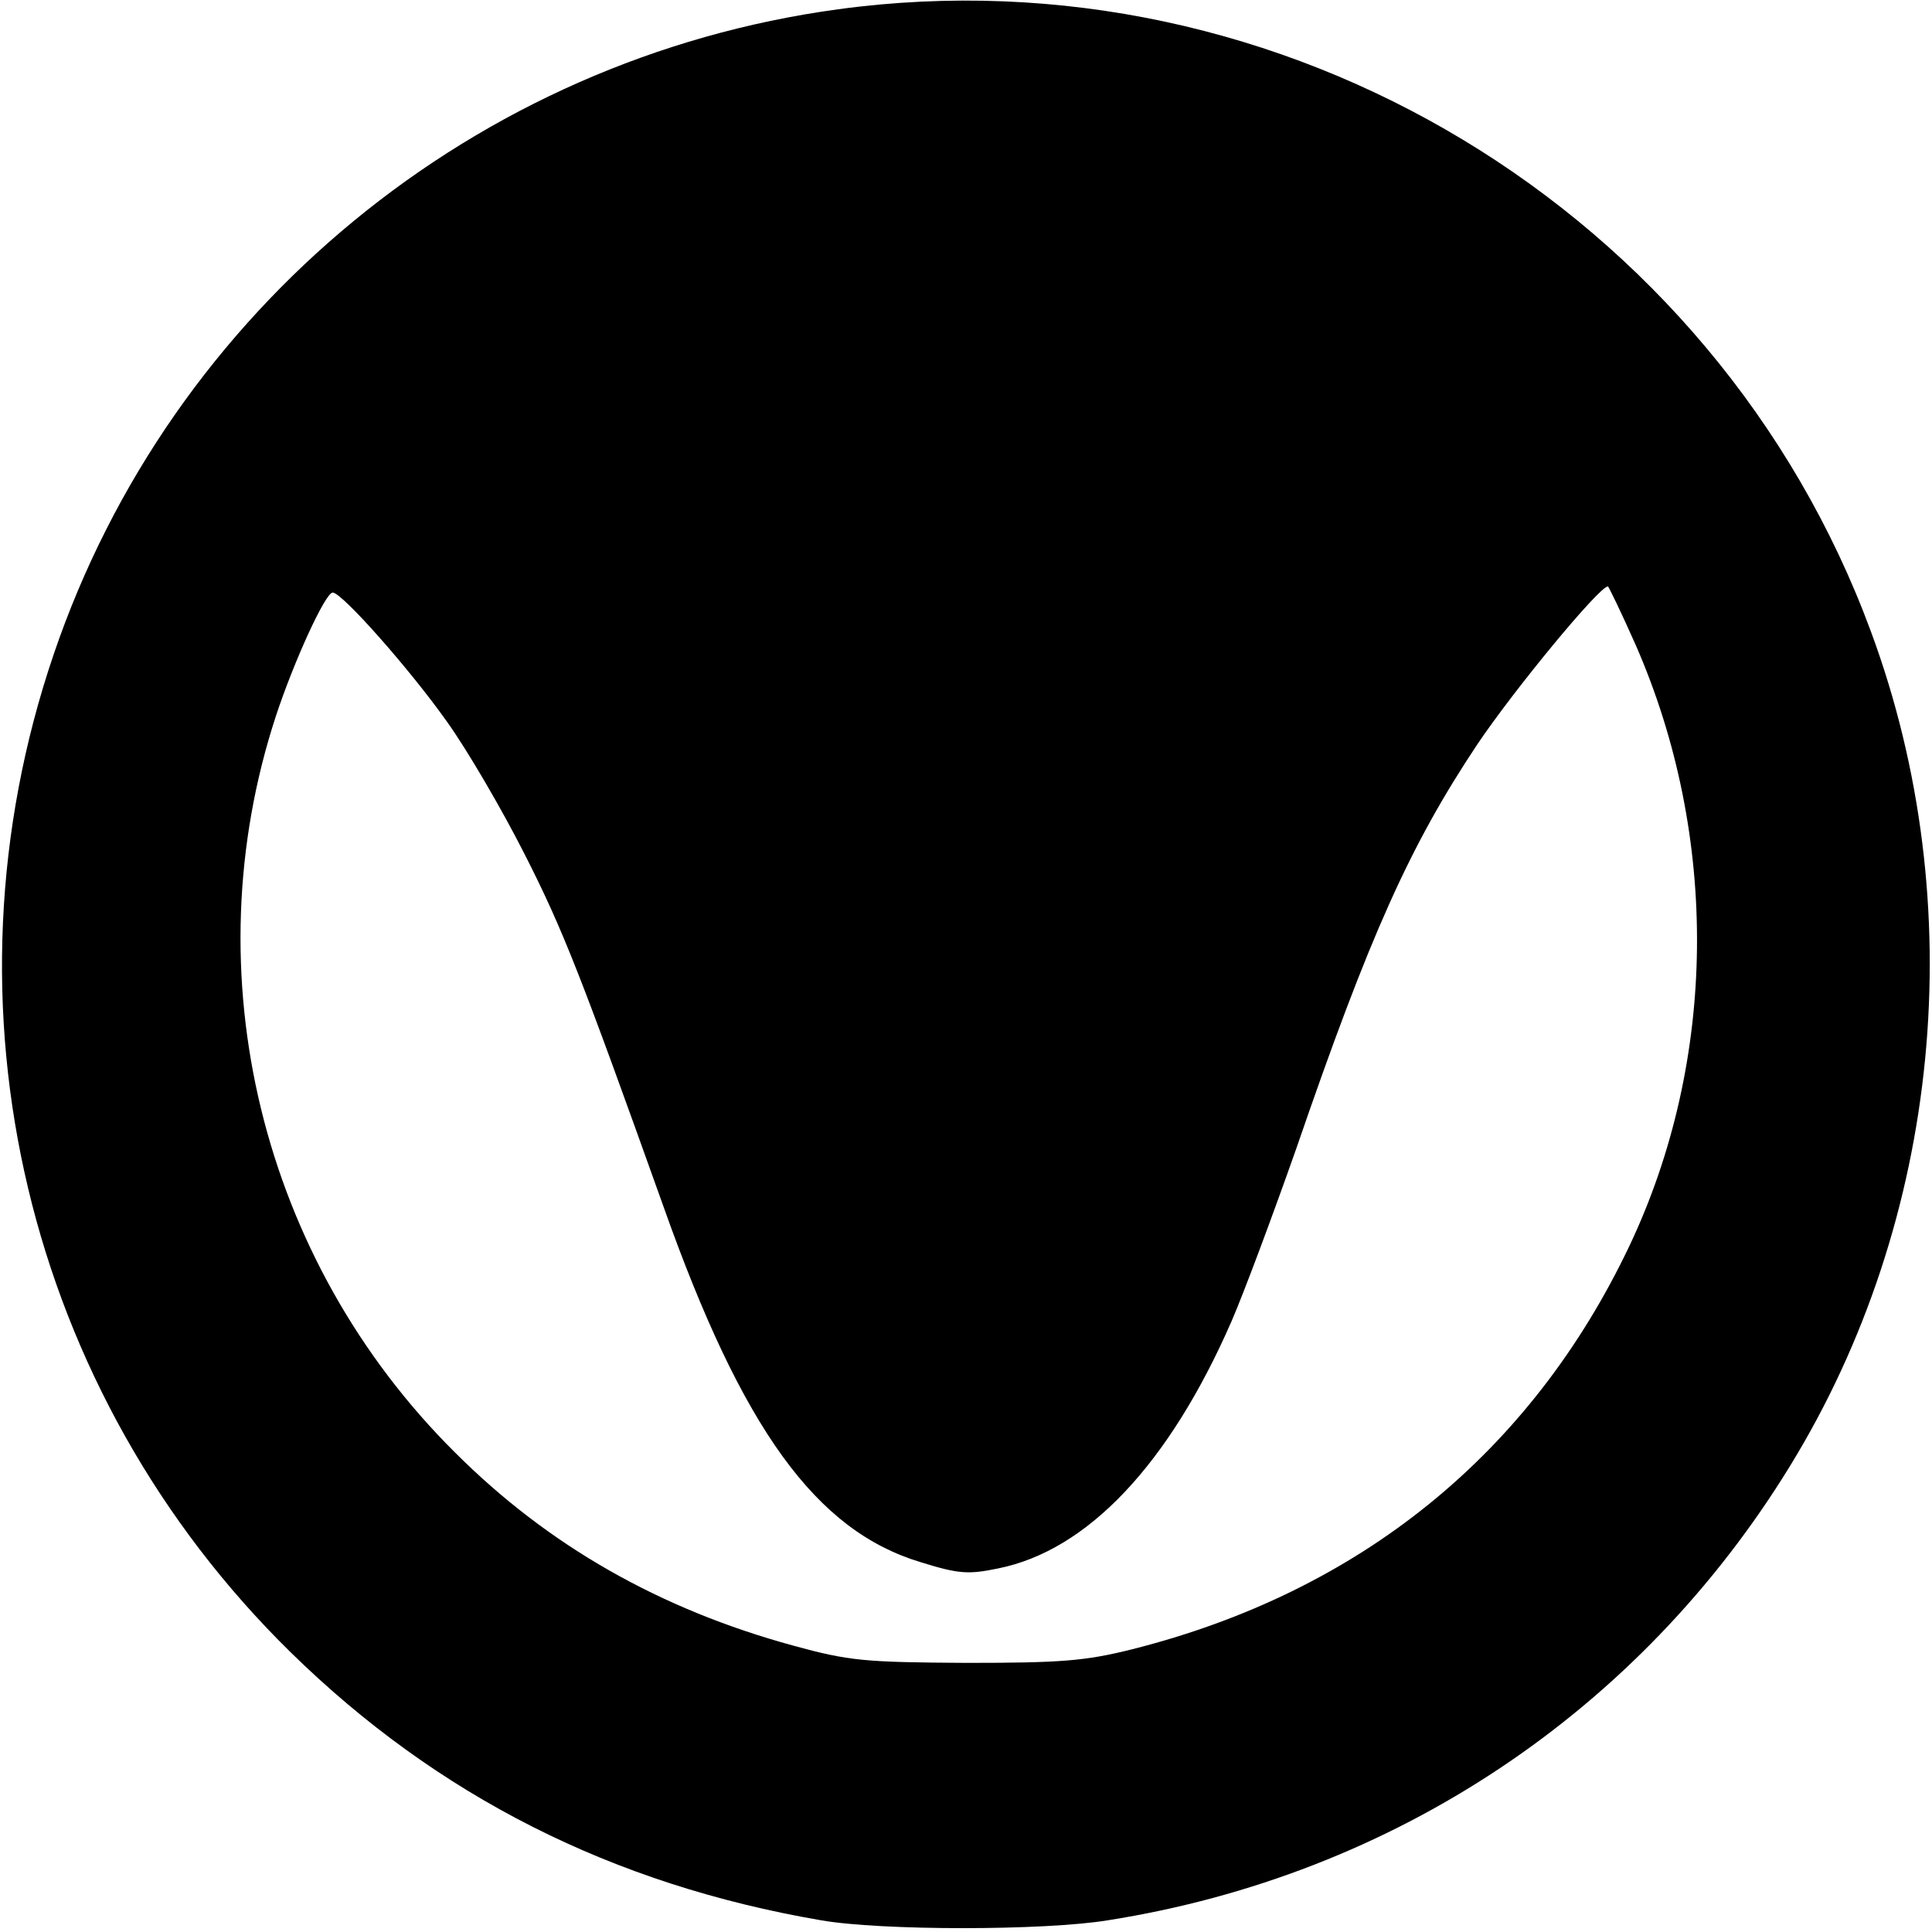
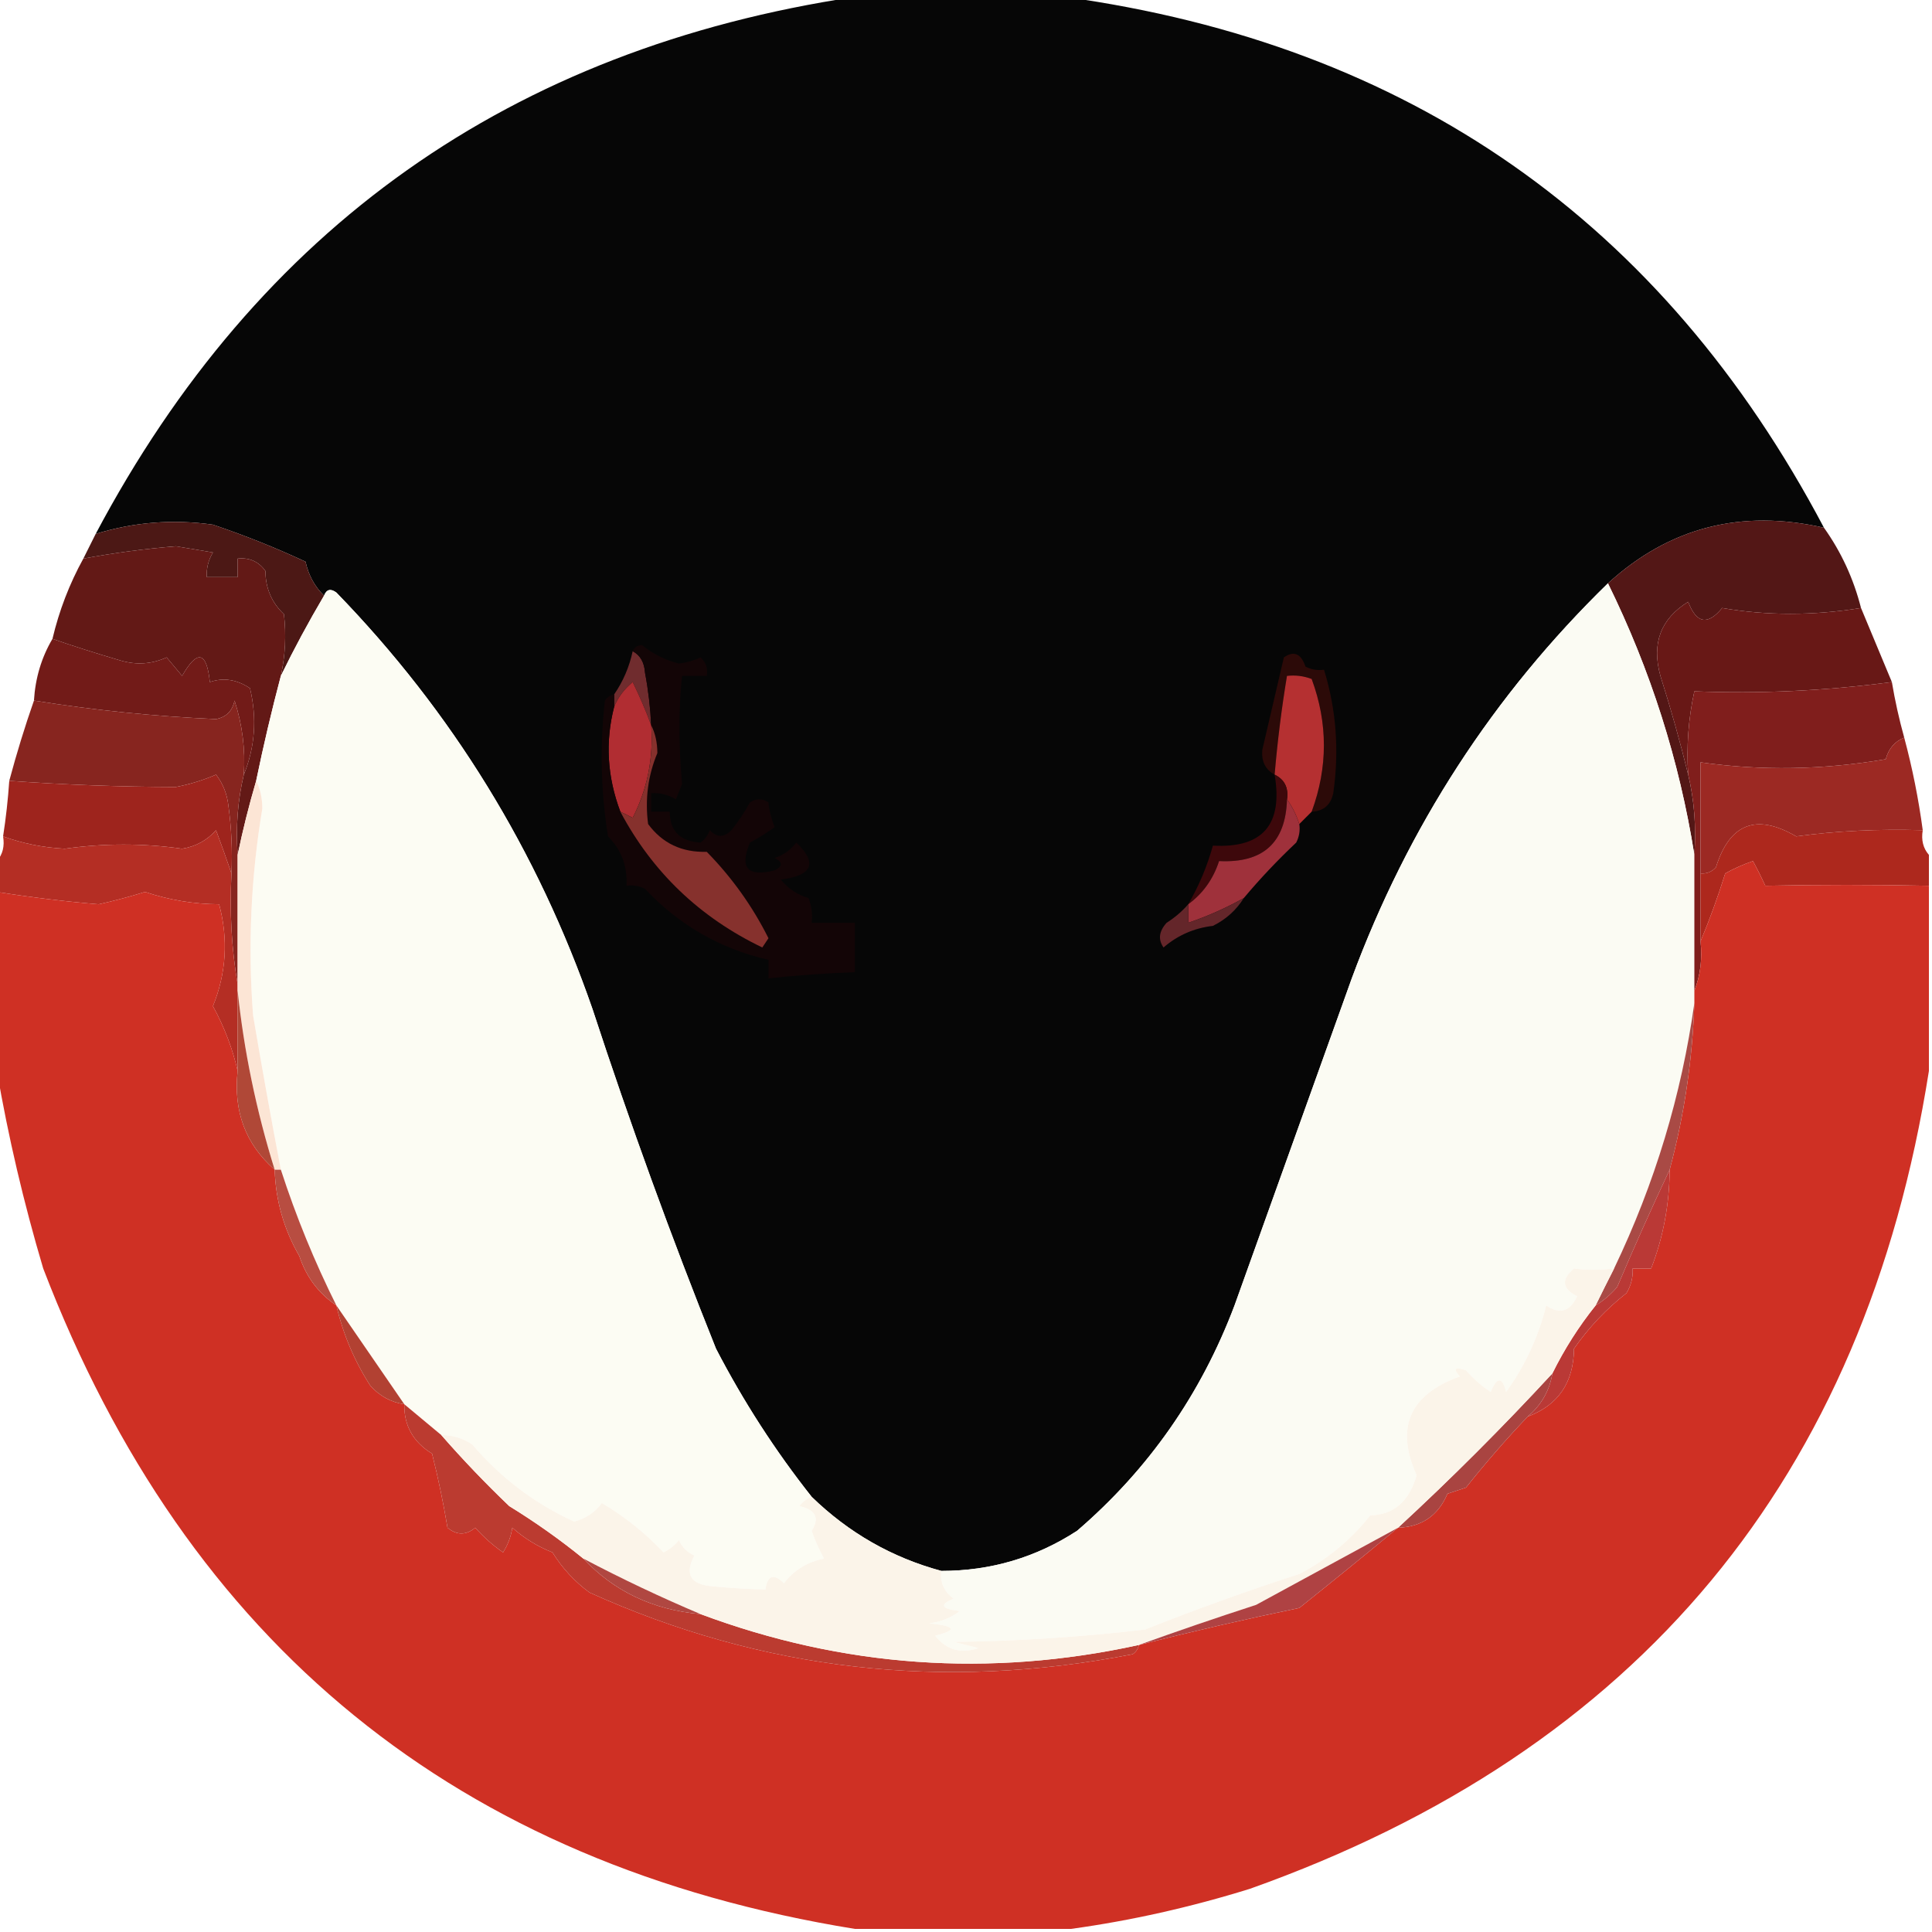
- <svg xmlns="http://www.w3.org/2000/svg" version="1.0" width="313pt" height="313pt" viewBox="0 0 313 313" preserveAspectRatio="xMidYMid meet">
-   <g transform="translate(0,313) scale(0.1,-0.1)" fill="#000000" stroke="none">
-     <path d="M1358 3115 c-588 -80 -1081 -486 -1271 -1045 -194 -570 -45 -1196 384 -1617 238 -233 521 -376 859 -434 97 -17 362 -17 465 0 463 73 861 338 1105 736 245 399 295 909 131 1352 -252 683 -954 1106 -1673 1008z m1292 -1030 c136 -311 132 -673 -10 -973 -160 -337 -437 -561 -806 -654 -76 -19 -115 -22 -269 -22 -164 1 -189 3 -280 28 -216 59 -397 162 -548 313 -314 312 -427 775 -290 1193 29 88 80 200 92 200 15 0 124 -123 185 -209 33 -46 89 -142 126 -215 63 -124 92 -199 225 -571 128 -361 247 -525 417 -576 61 -19 77 -20 125 -10 145 29 277 169 378 400 20 46 67 172 105 280 119 346 184 491 294 656 60 89 197 255 211 255 1 0 22 -43 45 -95z" />
+ <svg xmlns="http://www.w3.org/2000/svg" version="1.1" width="313px" height="313px" style="shape-rendering:geometricPrecision; text-rendering:geometricPrecision; image-rendering:optimizeQuality; fill-rule:evenodd; clip-rule:evenodd">
+   <g>
+     <path style="opacity:1" fill="#060606" d="M 138.5,-0.5 C 149.833,-0.5 161.167,-0.5 172.5,-0.5C 228.291,7.212 269.291,35.879 295.5,85.5C 282.102,82.432 270.435,85.432 260.5,94.5C 241.935,112.596 228.101,133.93 219,158.5C 212.667,176.167 206.333,193.833 200,211.5C 194.564,225.893 186.064,238.06 174.5,248C 167.829,252.335 160.495,254.502 152.5,254.5C 144.503,252.332 137.503,248.332 131.5,242.5C 125.596,235.039 120.43,227.039 116,218.5C 108.743,200.396 102.076,182.063 96,163.5C 87.096,137.837 73.263,115.337 54.5,96C 53.563,95.308 52.897,95.475 52.5,96.5C 50.989,95.043 49.989,93.209 49.5,91C 44.613,88.723 39.613,86.723 34.5,85C 28.021,84.082 21.688,84.582 15.5,86.5C 41.792,36.898 82.793,7.898 138.5,-0.5 Z" />
+   </g>
+   <g>
+     <path style="opacity:1" fill="#4c1815" d="M 52.5,96.5 C 49.97,100.782 47.637,105.116 45.5,109.5C 46.221,106.183 46.388,102.849 46,99.5C 44.019,97.641 43.019,95.308 43,92.5C 41.89,90.963 40.39,90.296 38.5,90.5C 38.5,91.5 38.5,92.5 38.5,93.5C 36.833,93.5 35.167,93.5 33.5,93.5C 33.421,92.07 33.754,90.736 34.5,89.5C 32.5,89.167 30.5,88.833 28.5,88.5C 23.456,88.909 18.456,89.576 13.5,90.5C 14.167,89.167 14.833,87.833 15.5,86.5C 21.688,84.582 28.021,84.082 34.5,85C 39.613,86.723 44.613,88.723 49.5,91C 49.989,93.209 50.989,95.043 52.5,96.5 Z" />
+   </g>
+   <g>
+     <path style="opacity:1" fill="#531716" d="M 295.5,85.5 C 298.29,89.416 300.29,93.749 301.5,98.5C 293.723,99.752 286.223,99.752 279,98.5C 276.664,101.355 274.831,101.022 273.5,97.5C 269.041,100.248 267.541,104.248 269,109.5C 270.697,114.843 272.197,120.176 273.5,125.5C 274.485,129.634 274.818,133.968 274.5,138.5C 272.076,123.224 267.41,108.558 260.5,94.5C 270.435,85.432 282.102,82.432 295.5,85.5 Z" />
+   </g>
+   <g>
+     <path style="opacity:1" fill="#631916" d="M 45.5,109.5 C 44.009,115.132 42.675,120.799 41.5,126.5C 40.312,130.552 39.312,134.552 38.5,138.5C 38.182,133.968 38.515,129.634 39.5,125.5C 41.324,121.025 41.657,116.359 40.5,111.5C 38.346,110.072 36.179,109.739 34,110.5C 33.474,105.52 31.974,105.187 29.5,109.5C 28.667,108.5 27.833,107.5 27,106.5C 24.599,107.602 22.099,107.769 19.5,107C 15.492,105.824 11.825,104.657 8.5,103.5C 9.579,98.927 11.246,94.593 13.5,90.5C 18.456,89.576 23.456,88.909 28.5,88.5C 30.5,88.833 32.5,89.167 34.5,89.5C 33.754,90.736 33.421,92.07 33.5,93.5C 35.167,93.5 36.833,93.5 38.5,93.5C 38.5,92.5 38.5,91.5 38.5,90.5C 40.39,90.296 41.89,90.963 43,92.5C 43.019,95.308 44.019,97.641 46,99.5C 46.388,102.849 46.221,106.183 45.5,109.5 Z" />
+   </g>
+   <g>
+     <path style="opacity:1" fill="#681816" d="M 301.5,98.5 C 303.148,102.429 304.815,106.429 306.5,110.5C 295.783,111.921 285.116,112.421 274.5,112C 273.533,116.401 273.2,120.901 273.5,125.5C 272.197,120.176 270.697,114.843 269,109.5C 267.541,104.248 269.041,100.248 273.5,97.5C 274.831,101.022 276.664,101.355 279,98.5C 286.223,99.752 293.723,99.752 301.5,98.5 Z" />
+   </g>
+   <g>
+     <path style="opacity:1" fill="#fcfcf3" d="M 131.5,242.5 C 130.711,242.783 130.044,243.283 129.5,244C 132.145,244.591 132.811,245.925 131.5,248C 132.029,249.559 132.696,251.059 133.5,252.5C 130.798,253.039 128.631,254.372 127,256.5C 125.354,254.859 124.354,255.193 124,257.5C 121.364,257.455 118.53,257.288 115.5,257C 111.87,256.729 110.87,255.062 112.5,252C 111.333,251.5 110.5,250.667 110,249.5C 109.311,250.357 108.478,251.023 107.5,251.5C 104.532,248.353 101.198,245.686 97.5,243.5C 96.387,245.031 94.887,246.031 93,246.5C 86.61,243.578 81.11,239.412 76.5,234C 74.975,232.991 73.308,232.491 71.5,232.5C 69.5,230.833 67.5,229.167 65.5,227.5C 61.821,222.129 58.154,216.796 54.5,211.5C 50.959,204.414 47.959,197.08 45.5,189.5C 43.922,181.24 42.422,172.906 41,164.5C 40.141,153.269 40.641,142.103 42.5,131C 42.492,129.293 42.158,127.793 41.5,126.5C 42.675,120.799 44.009,115.132 45.5,109.5C 47.637,105.116 49.97,100.782 52.5,96.5C 52.897,95.475 53.563,95.308 54.5,96C 73.263,115.337 87.096,137.837 96,163.5C 102.076,182.063 108.743,200.396 116,218.5C 120.43,227.039 125.596,235.039 131.5,242.5 Z" />
+   </g>
+   <g>
+     <path style="opacity:1" fill="#fbfbf3" d="M 260.5,94.5 C 267.41,108.558 272.076,123.224 274.5,138.5C 274.5,145.833 274.5,153.167 274.5,160.5C 274.5,161.167 274.5,161.833 274.5,162.5C 272.421,177.414 268.087,191.747 261.5,205.5C 259.123,205.784 256.956,205.784 255,205.5C 252.887,207.271 253.053,208.771 255.5,210C 254.376,212.482 252.71,212.982 250.5,211.5C 249.183,216.693 247.017,221.36 244,225.5C 243.374,223.009 242.541,223.009 241.5,225.5C 240.019,224.52 238.685,223.353 237.5,222C 235.687,221.386 235.353,221.719 236.5,223C 228.363,225.93 226.03,231.263 229.5,239C 228.302,243.234 225.802,245.401 222,245.5C 218.815,249.501 214.982,252.668 210.5,255C 202.049,257.728 193.715,260.728 185.5,264C 175.216,265.204 164.882,265.87 154.5,266C 155.833,266.333 157.167,266.667 158.5,267C 155.672,267.969 153.338,267.303 151.5,265C 155.185,264.086 154.852,263.419 150.5,263C 152.384,262.784 154.051,262.117 155.5,261C 152.456,260.641 152.122,259.974 154.5,259C 152.963,257.89 152.297,256.39 152.5,254.5C 160.495,254.502 167.829,252.335 174.5,248C 186.064,238.06 194.564,225.893 200,211.5C 206.333,193.833 212.667,176.167 219,158.5C 228.101,133.93 241.935,112.596 260.5,94.5 Z" />
+   </g>
+   <g>
+     <path style="opacity:1" fill="#702c2e" d="M 102.5,105.5 C 103.725,106.152 104.392,107.319 104.5,109C 105.031,111.817 105.364,114.65 105.5,117.5C 104.66,115.208 103.66,112.875 102.5,110.5C 101.141,111.624 100.141,112.958 99.5,114.5C 99.5,113.833 99.5,113.167 99.5,112.5C 100.957,110.372 101.957,108.038 102.5,105.5 Z" />
+   </g>
+   <g>
+     <path style="opacity:0.998" fill="#721b18" d="M 8.5,103.5 C 11.825,104.657 15.492,105.824 19.5,107C 22.099,107.769 24.599,107.602 27,106.5C 27.833,107.5 28.667,108.5 29.5,109.5C 31.974,105.187 33.474,105.52 34,110.5C 36.179,109.739 38.346,110.072 40.5,111.5C 41.657,116.359 41.324,121.025 39.5,125.5C 39.766,121.395 39.266,117.395 38,113.5C 37.653,115.18 36.653,116.18 35,116.5C 25.073,116.063 15.239,115.063 5.5,113.5C 5.723,109.838 6.723,106.505 8.5,103.5 Z" />
+   </g>
+   <g>
+     <path style="opacity:1" fill="#2c0a08" d="M 212.5,131.5 C 215.142,124.316 215.142,117.149 212.5,110C 211.207,109.51 209.873,109.343 208.5,109.5C 207.623,114.801 206.956,120.135 206.5,125.5C 205.007,124.688 204.34,123.355 204.5,121.5C 205.667,116.5 206.833,111.5 208,106.5C 209.613,105.378 210.78,105.878 211.5,108C 212.448,108.483 213.448,108.649 214.5,108.5C 216.488,114.947 216.988,121.614 216,128.5C 215.578,130.426 214.411,131.426 212.5,131.5 Z" />
+   </g>
+   <g>
+     <path style="opacity:1" fill="#801e1c" d="M 306.5,110.5 C 307.01,113.539 307.677,116.539 308.5,119.5C 306.974,120.105 305.974,121.271 305.5,123C 295.326,124.736 285.326,124.903 275.5,123.5C 275.5,129.5 275.5,135.5 275.5,141.5C 275.5,145.167 275.5,148.833 275.5,152.5C 275.806,155.385 275.473,158.052 274.5,160.5C 274.5,153.167 274.5,145.833 274.5,138.5C 274.818,133.968 274.485,129.634 273.5,125.5C 273.2,120.901 273.533,116.401 274.5,112C 285.116,112.421 295.783,111.921 306.5,110.5 Z" />
+   </g>
+   <g>
+     <path style="opacity:0.977" fill="#85211b" d="M 5.5,113.5 C 15.239,115.063 25.073,116.063 35,116.5C 36.653,116.18 37.653,115.18 38,113.5C 39.266,117.395 39.766,121.395 39.5,125.5C 38.515,129.634 38.182,133.968 38.5,138.5C 38.5,145.5 38.5,152.5 38.5,159.5C 37.51,153.69 37.177,147.69 37.5,141.5C 37.665,137.818 37.499,134.152 37,130.5C 36.784,128.616 36.117,126.949 35,125.5C 32.932,126.394 30.765,127.06 28.5,127.5C 19.49,127.478 10.49,127.145 1.5,126.5C 2.695,122.037 4.028,117.704 5.5,113.5 Z" />
+   </g>
+   <g>
+     <path style="opacity:1" fill="#b12d32" d="M 105.5,117.5 C 105.879,122.837 104.879,127.837 102.5,132.5C 101.817,132.137 101.15,131.804 100.5,131.5C 98.37,125.836 98.037,120.17 99.5,114.5C 100.141,112.958 101.141,111.624 102.5,110.5C 103.66,112.875 104.66,115.208 105.5,117.5 Z" />
+   </g>
+   <g>
+     <path style="opacity:1" fill="#b53031" d="M 212.5,131.5 C 211.833,132.167 211.167,132.833 210.5,133.5C 210.011,132.005 209.345,130.671 208.5,129.5C 208.771,127.62 208.104,126.287 206.5,125.5C 206.956,120.135 207.623,114.801 208.5,109.5C 209.873,109.343 211.207,109.51 212.5,110C 215.142,117.149 215.142,124.316 212.5,131.5 Z" />
+   </g>
+   <g>
+     <path style="opacity:0.969" fill="#99231d" d="M 308.5,119.5 C 309.822,124.429 310.822,129.429 311.5,134.5C 304.304,134.281 297.471,134.615 291,135.5C 284.543,131.739 280.21,133.406 278,140.5C 277.329,141.252 276.496,141.586 275.5,141.5C 275.5,135.5 275.5,129.5 275.5,123.5C 285.326,124.903 295.326,124.736 305.5,123C 305.974,121.271 306.974,120.105 308.5,119.5 Z" />
+   </g>
+   <g>
+     <path style="opacity:1" fill="#9e241d" d="M 37.5,141.5 C 36.736,139.26 35.902,136.927 35,134.5C 33.53,136.152 31.697,137.152 29.5,137.5C 23.194,136.605 16.861,136.605 10.5,137.5C 6.984,137.317 3.651,136.65 0.5,135.5C 0.963,132.518 1.296,129.518 1.5,126.5C 10.49,127.145 19.49,127.478 28.5,127.5C 30.765,127.06 32.932,126.394 35,125.5C 36.117,126.949 36.784,128.616 37,130.5C 37.499,134.152 37.665,137.818 37.5,141.5 Z" />
+   </g>
+   <g>
+     <path style="opacity:1" fill="#ad281d" d="M 311.5,134.5 C 311.232,136.099 311.566,137.432 312.5,138.5C 312.5,140.167 312.5,141.833 312.5,143.5C 303.563,143.316 294.73,143.316 286,143.5C 285.369,142.128 284.702,140.795 284,139.5C 282.441,140.029 280.941,140.696 279.5,141.5C 278.304,145.326 276.971,148.993 275.5,152.5C 275.5,148.833 275.5,145.167 275.5,141.5C 276.496,141.586 277.329,141.252 278,140.5C 280.21,133.406 284.543,131.739 291,135.5C 297.471,134.615 304.304,134.281 311.5,134.5 Z" />
+   </g>
+   <g>
+     <path style="opacity:0.979" fill="#b32a20" d="M 37.5,141.5 C 37.177,147.69 37.51,153.69 38.5,159.5C 38.5,159.833 38.5,160.167 38.5,160.5C 38.5,164.833 38.5,169.167 38.5,173.5C 37.689,169.915 36.356,166.415 34.5,163C 36.67,157.632 37.003,152.132 35.5,146.5C 31.4,146.476 27.4,145.809 23.5,144.5C 21.026,145.269 18.526,145.936 16,146.5C 10.686,146.066 5.186,145.399 -0.5,144.5C -0.5,142.833 -0.5,141.167 -0.5,139.5C 0.434,138.432 0.768,137.099 0.5,135.5C 3.651,136.65 6.984,137.317 10.5,137.5C 16.861,136.605 23.194,136.605 29.5,137.5C 31.697,137.152 33.53,136.152 35,134.5C 35.902,136.927 36.736,139.26 37.5,141.5 Z" />
+   </g>
+   <g>
+     <path style="opacity:1" fill="#3d080b" d="M 206.5,125.5 C 208.104,126.287 208.771,127.62 208.5,129.5C 208.3,136.522 204.633,139.856 197.5,139.5C 196.547,142.43 194.88,144.763 192.5,146.5C 194.232,143.533 195.565,140.366 196.5,137C 204.549,137.444 207.882,133.611 206.5,125.5 Z" />
+   </g>
+   <g>
+     <path style="opacity:1" fill="#fce5d5" d="M 41.5,126.5 C 42.158,127.793 42.492,129.293 42.5,131C 40.641,142.103 40.141,153.269 41,164.5C 42.422,172.906 43.922,181.24 45.5,189.5C 45.167,189.5 44.833,189.5 44.5,189.5C 41.519,179.918 39.519,170.251 38.5,160.5C 38.5,160.167 38.5,159.833 38.5,159.5C 38.5,152.5 38.5,145.5 38.5,138.5C 39.312,134.552 40.312,130.552 41.5,126.5 Z" />
+   </g>
+   <g>
+     <path style="opacity:1" fill="#9f313b" d="M 208.5,129.5 C 209.345,130.671 210.011,132.005 210.5,133.5C 210.649,134.552 210.483,135.552 210,136.5C 206.934,139.396 204.101,142.396 201.5,145.5C 198.607,147.114 195.607,148.447 192.5,149.5C 192.5,148.5 192.5,147.5 192.5,146.5C 194.88,144.763 196.547,142.43 197.5,139.5C 204.633,139.856 208.3,136.522 208.5,129.5 Z" />
+   </g>
+   <g>
+     <path style="opacity:1" fill="#130506" d="M 102.5,105.5 C 102.735,104.903 103.235,104.57 104,104.5C 105.783,105.953 107.783,106.953 110,107.5C 111.226,107.355 112.393,107.022 113.5,106.5C 114.386,107.325 114.719,108.325 114.5,109.5C 113.167,109.5 111.833,109.5 110.5,109.5C 109.932,114.782 109.932,120.615 110.5,127C 110.167,127.833 109.833,128.667 109.5,129.5C 108.264,128.754 106.93,128.421 105.5,128.5C 105.5,129.5 105.5,130.5 105.5,131.5C 106.5,131.5 107.5,131.5 108.5,131.5C 108.529,134.656 110.196,136.322 113.5,136.5C 114.192,135.975 114.692,135.308 115,134.5C 116.113,135.711 117.28,135.711 118.5,134.5C 119.624,133.086 120.624,131.586 121.5,130C 122.5,129.333 123.5,129.333 124.5,130C 124.616,131.268 124.949,132.602 125.5,134C 124.241,134.923 122.908,135.757 121.5,136.5C 119.776,140.612 121.11,142.112 125.5,141C 126.833,140.333 126.833,139.667 125.5,139C 126.931,138.535 128.097,137.701 129,136.5C 132.495,139.832 131.661,141.832 126.5,142.5C 127.655,143.95 129.155,144.95 131,145.5C 131.49,146.793 131.657,148.127 131.5,149.5C 133.833,149.5 136.167,149.5 138.5,149.5C 138.5,152.167 138.5,154.833 138.5,157.5C 133.819,157.669 129.152,158.002 124.5,158.5C 124.5,157.5 124.5,156.5 124.5,155.5C 116.683,153.707 110.016,149.874 104.5,144C 103.552,143.517 102.552,143.351 101.5,143.5C 101.663,140.314 100.663,137.647 98.5,135.5C 97.335,128.189 97.169,120.856 98,113.5C 98.383,112.944 98.883,112.611 99.5,112.5C 99.5,113.167 99.5,113.833 99.5,114.5C 98.037,120.17 98.37,125.836 100.5,131.5C 105.697,141.292 113.364,148.625 123.5,153.5C 123.833,153 124.167,152.5 124.5,152C 121.909,146.822 118.575,142.156 114.5,138C 110.471,138.123 107.304,136.623 105,133.5C 104.478,129.478 104.978,125.645 106.5,122C 106.492,120.293 106.158,118.793 105.5,117.5C 105.364,114.65 105.031,111.817 104.5,109C 104.392,107.319 103.725,106.152 102.5,105.5 Z" />
+   </g>
+   <g>
+     <path style="opacity:1" fill="#86312d" d="M 105.5,117.5 C 106.158,118.793 106.492,120.293 106.5,122C 104.978,125.645 104.478,129.478 105,133.5C 107.304,136.623 110.471,138.123 114.5,138C 118.575,142.156 121.909,146.822 124.5,152C 124.167,152.5 123.833,153 123.5,153.5C 113.364,148.625 105.697,141.292 100.5,131.5C 101.15,131.804 101.817,132.137 102.5,132.5C 104.879,127.837 105.879,122.837 105.5,117.5 Z" />
+   </g>
+   <g>
+     <path style="opacity:0.991" fill="#cf2e22" d="M 312.5,143.5 C 312.5,153.5 312.5,163.5 312.5,173.5C 302.104,239.449 265.438,283.615 202.5,306C 192.876,308.993 183.209,311.16 173.5,312.5C 161.833,312.5 150.167,312.5 138.5,312.5C 74.199,302.087 30.366,266.42 7,205.5C 3.835,194.848 1.335,184.181 -0.5,173.5C -0.5,163.833 -0.5,154.167 -0.5,144.5C 5.186,145.399 10.686,146.066 16,146.5C 18.526,145.936 21.026,145.269 23.5,144.5C 27.4,145.809 31.4,146.476 35.5,146.5C 37.003,152.132 36.67,157.632 34.5,163C 36.356,166.415 37.689,169.915 38.5,173.5C 37.792,180.047 39.792,185.38 44.5,189.5C 44.656,194.486 45.99,199.153 48.5,203.5C 49.614,206.873 51.614,209.54 54.5,211.5C 55.579,216.142 57.412,220.476 60,224.5C 61.506,226.174 63.339,227.174 65.5,227.5C 65.446,230.967 66.946,233.634 70,235.5C 70.996,239.474 71.829,243.474 72.5,247.5C 74.006,248.747 75.506,248.747 77,247.5C 78.351,249.019 79.851,250.352 81.5,251.5C 82.281,250.271 82.781,248.938 83,247.5C 84.925,249.213 87.092,250.547 89.5,251.5C 91.094,254.061 93.094,256.228 95.5,258C 123.521,270.663 152.854,273.996 183.5,268C 184.056,267.617 184.389,267.117 184.5,266.5C 193.039,264.329 201.706,262.329 210.5,260.5C 215.973,256.129 221.307,251.795 226.5,247.5C 230.332,247.373 232.999,245.54 234.5,242C 235.5,241.667 236.5,241.333 237.5,241C 240.698,236.974 244.032,233.141 247.5,229.5C 252.439,227.655 254.939,223.988 255,218.5C 257.38,215.076 260.213,212.076 263.5,209.5C 264.246,208.264 264.579,206.93 264.5,205.5C 265.5,205.5 266.5,205.5 267.5,205.5C 269.458,200.457 270.458,195.124 270.5,189.5C 272.862,180.681 274.196,171.681 274.5,162.5C 274.5,161.833 274.5,161.167 274.5,160.5C 275.473,158.052 275.806,155.385 275.5,152.5C 276.971,148.993 278.304,145.326 279.5,141.5C 280.941,140.696 282.441,140.029 284,139.5C 284.702,140.795 285.369,142.128 286,143.5C 294.73,143.316 303.563,143.316 312.5,143.5 Z" />
+   </g>
+   <g>
+     <path style="opacity:1" fill="#64262a" d="M 201.5,145.5 C 200.284,147.451 198.618,148.951 196.5,150C 193.461,150.353 190.795,151.52 188.5,153.5C 187.592,152.21 187.759,150.877 189,149.5C 190.359,148.635 191.526,147.635 192.5,146.5C 192.5,147.5 192.5,148.5 192.5,149.5C 195.607,148.447 198.607,147.114 201.5,145.5 Z" />
+   </g>
+   <g>
+     <path style="opacity:1" fill="#a94a45" d="M 274.5,162.5 C 274.196,171.681 272.862,180.681 270.5,189.5C 267.607,195.628 264.774,201.961 262,208.5C 260.961,209.71 259.794,210.71 258.5,211.5C 259.471,209.517 260.471,207.517 261.5,205.5C 268.087,191.747 272.421,177.414 274.5,162.5 Z" />
+   </g>
+   <g>
+     <path style="opacity:1" fill="#b04837" d="M 38.5,160.5 C 39.519,170.251 41.519,179.918 44.5,189.5C 39.792,185.38 37.792,180.047 38.5,173.5C 38.5,169.167 38.5,164.833 38.5,160.5 Z" />
+   </g>
+   <g>
+     <path style="opacity:1" fill="#b84d41" d="M 44.5,189.5 C 44.833,189.5 45.167,189.5 45.5,189.5C 47.959,197.08 50.959,204.414 54.5,211.5C 51.614,209.54 49.614,206.873 48.5,203.5C 45.99,199.153 44.656,194.486 44.5,189.5 Z" />
+   </g>
+   <g>
+     <path style="opacity:1" fill="#ba3936" d="M 270.5,189.5 C 270.458,195.124 269.458,200.457 267.5,205.5C 266.5,205.5 265.5,205.5 264.5,205.5C 264.579,206.93 264.246,208.264 263.5,209.5C 260.213,212.076 257.38,215.076 255,218.5C 254.939,223.988 252.439,227.655 247.5,229.5C 249.705,227.637 251.039,225.303 251.5,222.5C 253.446,218.561 255.779,214.894 258.5,211.5C 259.794,210.71 260.961,209.71 262,208.5C 264.774,201.961 267.607,195.628 270.5,189.5 Z" />
+   </g>
+   <g>
+     <path style="opacity:1" fill="#b24132" d="M 54.5,211.5 C 58.154,216.796 61.821,222.129 65.5,227.5C 63.339,227.174 61.506,226.174 60,224.5C 57.412,220.476 55.579,216.142 54.5,211.5 Z" />
+   </g>
+   <g>
+     <path style="opacity:1" fill="#a94441" d="M 251.5,222.5 C 251.039,225.303 249.705,227.637 247.5,229.5C 244.032,233.141 240.698,236.974 237.5,241C 236.5,241.333 235.5,241.667 234.5,242C 232.999,245.54 230.332,247.373 226.5,247.5C 235.119,239.548 243.452,231.215 251.5,222.5 Z" />
+   </g>
+   <g>
+     <path style="opacity:1" fill="#bb3b30" d="M 65.5,227.5 C 67.5,229.167 69.5,230.833 71.5,232.5C 74.963,236.464 78.629,240.298 82.5,244C 86.742,246.61 90.742,249.443 94.5,252.5C 99.49,257.824 105.824,260.824 113.5,261.5C 136.623,270.13 160.29,271.797 184.5,266.5C 184.389,267.117 184.056,267.617 183.5,268C 152.854,273.996 123.521,270.663 95.5,258C 93.094,256.228 91.094,254.061 89.5,251.5C 87.092,250.547 84.925,249.213 83,247.5C 82.781,248.938 82.281,250.271 81.5,251.5C 79.851,250.352 78.351,249.019 77,247.5C 75.506,248.747 74.006,248.747 72.5,247.5C 71.829,243.474 70.996,239.474 70,235.5C 66.946,233.634 65.446,230.967 65.5,227.5 Z" />
+   </g>
+   <g>
+     <path style="opacity:1" fill="#fbf4e9" d="M 261.5,205.5 C 260.471,207.517 259.471,209.517 258.5,211.5C 255.779,214.894 253.446,218.561 251.5,222.5C 243.452,231.215 235.119,239.548 226.5,247.5C 218.887,251.642 211.221,255.809 203.5,260C 197.032,262.1 190.698,264.266 184.5,266.5C 160.29,271.797 136.623,270.13 113.5,261.5C 107.084,258.793 100.751,255.793 94.5,252.5C 90.742,249.443 86.742,246.61 82.5,244C 78.629,240.298 74.963,236.464 71.5,232.5C 73.308,232.491 74.975,232.991 76.5,234C 81.11,239.412 86.61,243.578 93,246.5C 94.887,246.031 96.387,245.031 97.5,243.5C 101.198,245.686 104.532,248.353 107.5,251.5C 108.478,251.023 109.311,250.357 110,249.5C 110.5,250.667 111.333,251.5 112.5,252C 110.87,255.062 111.87,256.729 115.5,257C 118.53,257.288 121.364,257.455 124,257.5C 124.354,255.193 125.354,254.859 127,256.5C 128.631,254.372 130.798,253.039 133.5,252.5C 132.696,251.059 132.029,249.559 131.5,248C 132.811,245.925 132.145,244.591 129.5,244C 130.044,243.283 130.711,242.783 131.5,242.5C 137.503,248.332 144.503,252.332 152.5,254.5C 152.297,256.39 152.963,257.89 154.5,259C 152.122,259.974 152.456,260.641 155.5,261C 154.051,262.117 152.384,262.784 150.5,263C 154.852,263.419 155.185,264.086 151.5,265C 153.338,267.303 155.672,267.969 158.5,267C 157.167,266.667 155.833,266.333 154.5,266C 164.882,265.87 175.216,265.204 185.5,264C 193.715,260.728 202.049,257.728 210.5,255C 214.982,252.668 218.815,249.501 222,245.5C 225.802,245.401 228.302,243.234 229.5,239C 226.03,231.263 228.363,225.93 236.5,223C 235.353,221.719 235.687,221.386 237.5,222C 238.685,223.353 240.019,224.52 241.5,225.5C 242.541,223.009 243.374,223.009 244,225.5C 247.017,221.36 249.183,216.693 250.5,211.5C 252.71,212.982 254.376,212.482 255.5,210C 253.053,208.771 252.887,207.271 255,205.5C 256.956,205.784 259.123,205.784 261.5,205.5 Z" />
+   </g>
+   <g>
+     <path style="opacity:1" fill="#b04741" d="M 94.5,252.5 C 100.751,255.793 107.084,258.793 113.5,261.5C 105.824,260.824 99.49,257.824 94.5,252.5 Z" />
+   </g>
+   <g>
+     <path style="opacity:1" fill="#af4243" d="M 226.5,247.5 C 221.307,251.795 215.973,256.129 210.5,260.5C 201.706,262.329 193.039,264.329 184.5,266.5C 190.698,264.266 197.032,262.1 203.5,260C 211.221,255.809 218.887,251.642 226.5,247.5 Z" />
  </g>
</svg>
